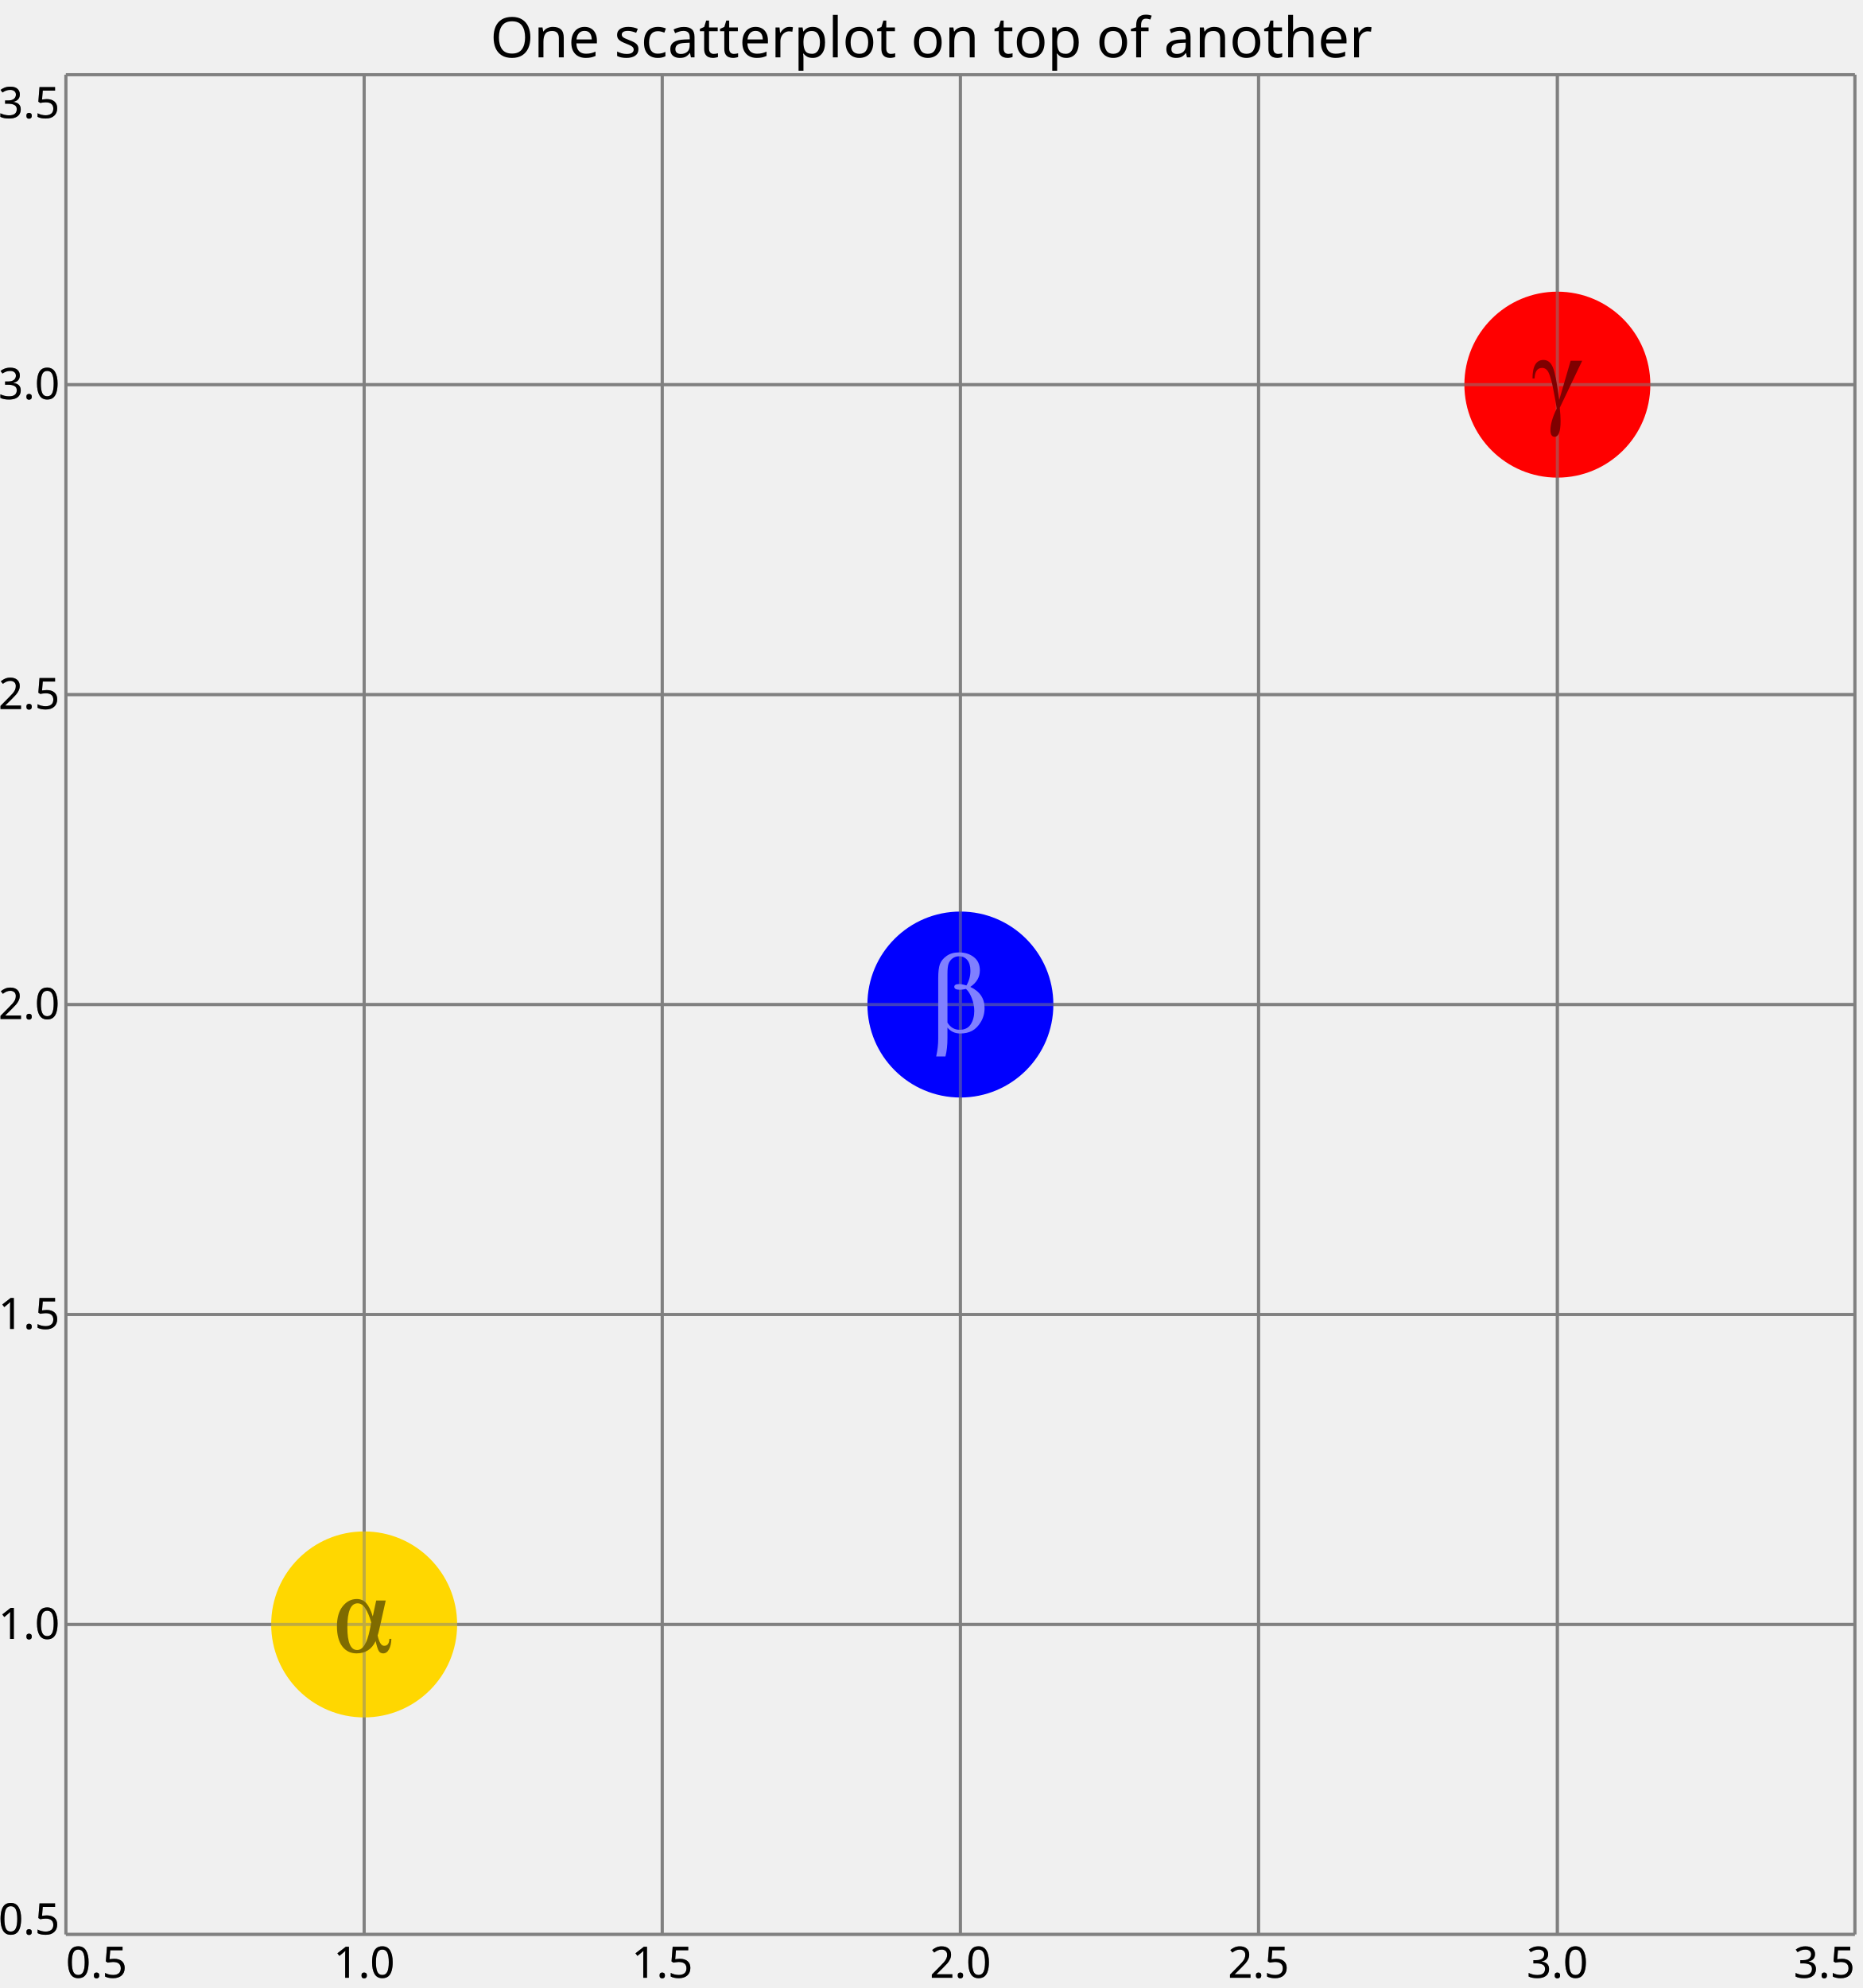
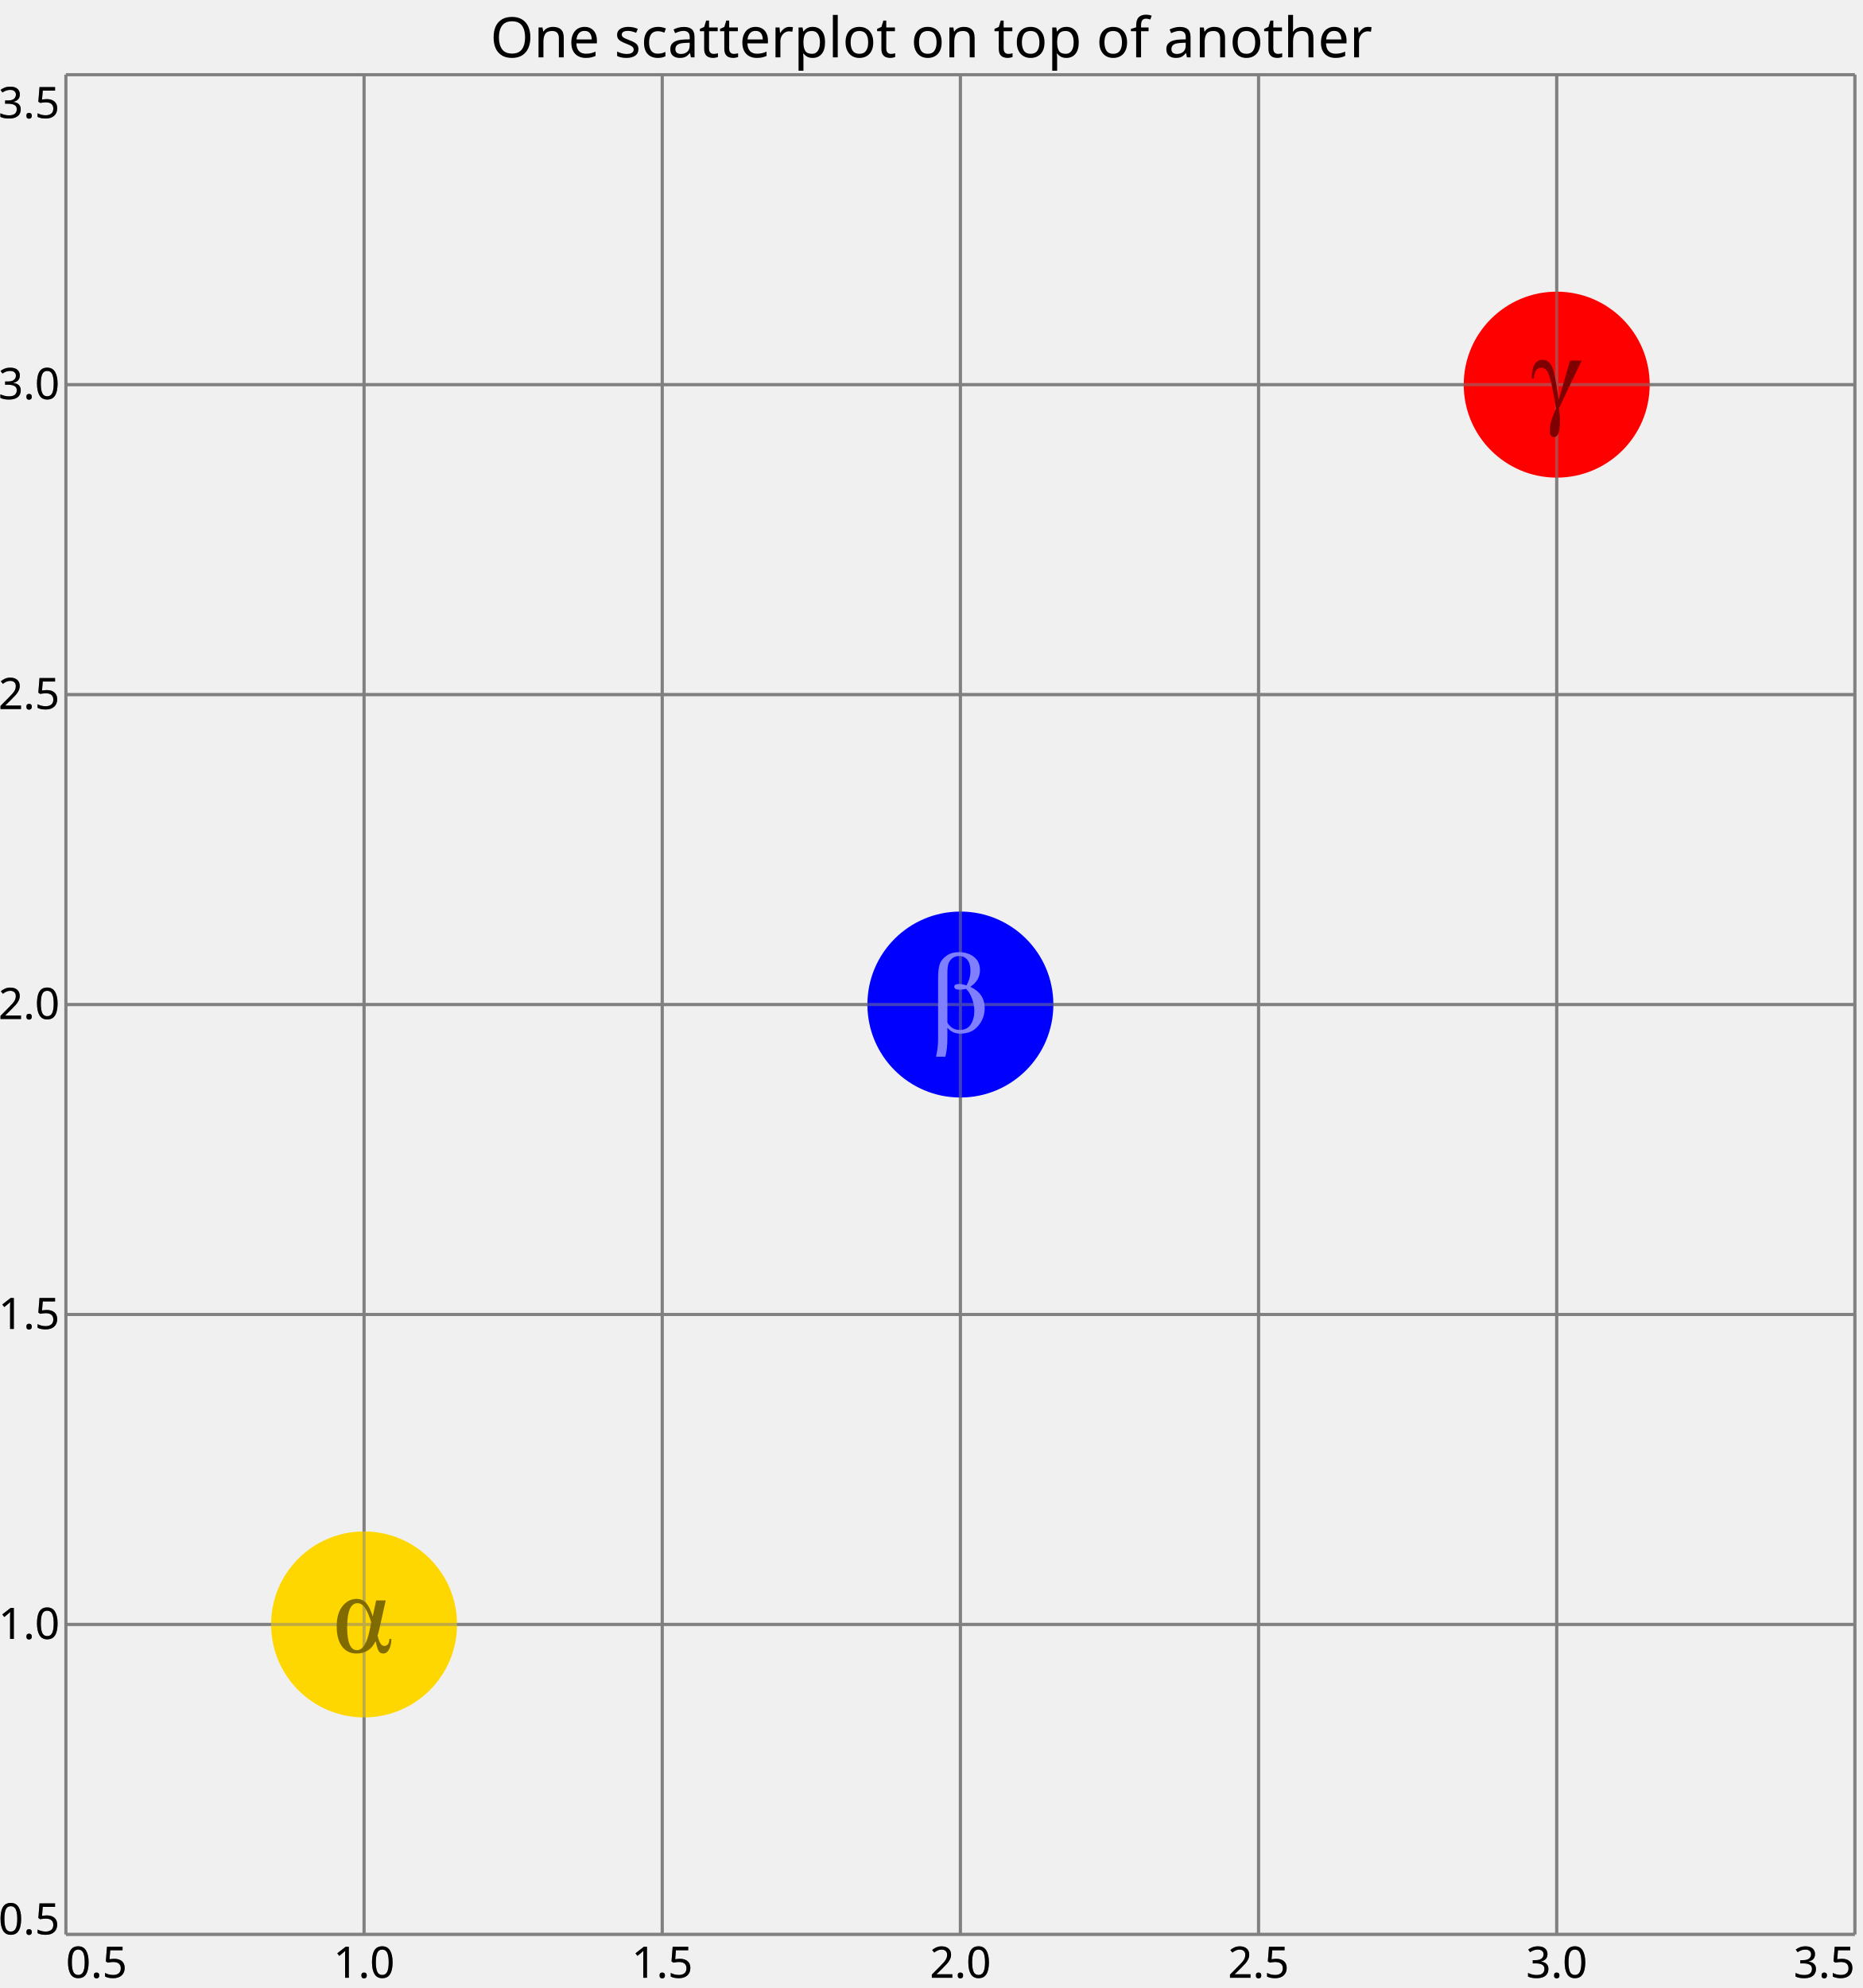
<svg xmlns="http://www.w3.org/2000/svg" width="601" height="641.4" viewBox="0 0 601 641.4" transform="translate(0.5, 0.5)">
  <g stroke="black" fill="white" font-family="sans-serif" font-size="14">
    <text x="300" y="18" stroke="none" fill="black" font-size="18" text-anchor="middle">One scatterplot on top of another</text>
    <g transform="translate(0,23.6)" opacity="1">
      <g stroke="black" fill="white" font-family="sans-serif" font-size="14">
        <g>
-           <path d="M 20.76 600 V 0 M 117 600 V 0 M 213.173 600 V 0 M 309.38 600 V 0 M 405.587 600 V 0 M 502 600 V 0 M 598 600 V 0" stroke="gray" />
+           <path d="M 20.76 600 V 0 M 116.967 600 V 0 M 213.173 600 V 0 M 309.38 600 V 0 M 405.587 600 V 0 M 501.793 600 V 0 M 598 600 V 0" stroke="gray" />
          <g text-anchor="middle" stroke="none" fill="black">
            <text x="20.76" y="614" text-anchor="start">0.5</text>
-             <text x="117" y="614">1.0</text>
+             <text x="116.967" y="614">1.0</text>
            <text x="213.173" y="614">1.5</text>
            <text x="309.38" y="614">2.0</text>
            <text x="405.587" y="614">2.5</text>
-             <text x="502" y="614">3.0</text>
+             <text x="501.793" y="614">3.0</text>
            <text x="598" y="614" text-anchor="end">3.5</text>
          </g>
        </g>
        <g>
          <path d="M 20.76 600 H 598 M 20.76 500 H 598 M 20.76 400 H 598 M 20.76 300 H 598 M 20.76 200 H 598 M 20.76 100 H 598 M 20.76 0 H 598" stroke="gray" />
          <g text-anchor="end" stroke="none" fill="black">
            <text x="18.76" y="600">0.5</text>
            <text x="18.76" y="504.667">1.0</text>
            <text x="18.76" y="404.667">1.5</text>
            <text x="18.76" y="304.667">2.0</text>
            <text x="18.76" y="204.667">2.5</text>
            <text x="18.76" y="104.667">3.0</text>
            <text x="18.76" y="14">3.5</text>
          </g>
        </g>
        <g>
-           <circle cx="117" cy="500" r="30" fill="gold" stroke="none" />
+           <circle cx="116.967" cy="500" r="30" fill="gold" stroke="none" href="https://en.wikipedia.org/wiki/Gold" />
          <circle cx="309.38" cy="300" r="30" fill="blue" stroke="none" />
-           <circle cx="502" cy="100" r="30" fill="red" stroke="none" />
+           <circle cx="501.793" cy="100" r="30" fill="red" stroke="none" />
        </g>
      </g>
    </g>
    <g transform="translate(0,23.6)" opacity="0.5">
      <g stroke="black" fill="white" font-family="sans-serif" font-size="14">
        <g>
-           <path d="M 20.76 600 V 0 M 117 600 V 0 M 213.173 600 V 0 M 309.38 600 V 0 M 405.587 600 V 0 M 502 600 V 0 M 598 600 V 0" stroke="gray" />
+           <path d="M 20.76 600 V 0 M 116.967 600 V 0 M 213.173 600 V 0 M 309.38 600 V 0 M 405.587 600 V 0 M 501.793 600 V 0 M 598 600 V 0" stroke="gray" />
          <g text-anchor="middle" stroke="none" fill="black">
            <text x="20.76" y="614" text-anchor="start">0.5</text>
-             <text x="117" y="614">1.0</text>
+             <text x="116.967" y="614">1.0</text>
            <text x="213.173" y="614">1.5</text>
            <text x="309.38" y="614">2.0</text>
            <text x="405.587" y="614">2.5</text>
-             <text x="502" y="614">3.0</text>
+             <text x="501.793" y="614">3.0</text>
            <text x="598" y="614" text-anchor="end">3.5</text>
          </g>
        </g>
        <g>
          <path d="M 20.76 600 H 598 M 20.76 500 H 598 M 20.76 400 H 598 M 20.76 300 H 598 M 20.76 200 H 598 M 20.76 100 H 598 M 20.76 0 H 598" stroke="gray" />
          <g text-anchor="end" stroke="none" fill="black">
            <text x="18.76" y="600">0.5</text>
            <text x="18.76" y="504.667">1.0</text>
            <text x="18.76" y="404.667">1.5</text>
            <text x="18.76" y="304.667">2.0</text>
            <text x="18.76" y="204.667">2.5</text>
            <text x="18.76" y="104.667">3.0</text>
            <text x="18.76" y="14">3.5</text>
          </g>
        </g>
        <g>
-           <path transform="translate(117, 500) scale(0.0975) translate(-200,-200)" d="m239.84 120.88h31.498l-19.084 85.787q-5.56 24.458-7.597 30.016 7.412 34.093 21.493 34.093 16.676 0 17.232-22.975h6.67q-0.528 21.493-7.967 34.834-7.226 13.155-19.084 13.155-9.82 0-14.637-7.967-4.815-7.967-10.376-32.61-19.27 40.578-62.997 40.578-29.831 0-47.433-23.161-17.602-23.346-17.602-66.702 0-42.616 19.27-66.332 19.269-23.716 46.321-23.716 19.084 0 31.313 13.526 12.229 13.526 21.679 44.098zm-16.305 72.632q-8.708-29.831-19.455-46.507-10.746-16.861-25.755-16.861-33.907 0-33.907 79.302 0 75.226 32.425 75.226 28.163 0 41.689-66.332z" fill="black" stroke="none" />
-           <path transform="translate(309.38, 300) scale(0.0975) translate(-200,-200)" d="m150.53 371.75h-30.572q6.67-31.313 6.67-56.697v-201.78q0-31.498 5.56-46.877 5.742-15.379 22.048-27.052 16.49-11.858 41.134-11.858 29.275 0 49.101 15.564 20.01 15.379 20.01 43.913 0 33.351-31.684 54.659 47.248 22.234 47.248 69.852 0 25.94-12.599 46.507-12.414 20.381-28.904 29.09-16.305 8.709-39.096 8.709-25.94 0-42.245-19.455v34.463q0 35.575-6.67 60.959zm6.67-112.1q14.452 23.902 40.393 23.902 25.013 0 36.686-18.158 11.673-18.343 11.673-44.469 0-20.011-7.782-40.763-7.597-20.937-19.64-31.869-11.117 2.779-20.011 2.779-18.713 0-18.713-9.82 0-8.894 15.749-8.894 9.82 0 24.458 4.447 13.155-22.234 13.155-48.359 0-23.346-10.376-35.76-10.191-12.414-26.681-12.414-13.155 0-22.604 7.411-9.264 7.412-12.785 17.787-3.523 10.191-3.523 33.537z" fill="white" stroke="none" />
-           <path transform="translate(502, 100) scale(0.0975) translate(-200,-200)" d="m244.01 120.88h38.169l-74.299 155.82q2.777 25.014 2.777 43.727 0 52.065-19.455 52.065-14.081 0-14.081-21.864 0-28.534 20.751-71.52-4.075-26.681-11.487-64.294-7.226-37.613-15.008-53.918-7.597-16.305-21.864-16.305-23.346 0-25.014 34.834h-6.67q0-61.144 36.316-61.144 20.937 0 31.128 24.828 10.191 24.643 20.938 107.47z" fill="black" stroke="none" />
+           <path transform="translate(116.967, 500) scale(0.098) translate(-200,-200)" d="m239.84 120.88h31.498l-19.084 85.787q-5.56 24.458-7.597 30.016 7.412 34.093 21.493 34.093 16.676 0 17.232-22.975h6.67q-0.528 21.493-7.967 34.834-7.226 13.155-19.084 13.155-9.82 0-14.637-7.967-4.815-7.967-10.376-32.61-19.27 40.578-62.997 40.578-29.831 0-47.433-23.161-17.602-23.346-17.602-66.702 0-42.616 19.27-66.332 19.269-23.716 46.321-23.716 19.084 0 31.313 13.526 12.229 13.526 21.679 44.098zm-16.305 72.632q-8.708-29.831-19.455-46.507-10.746-16.861-25.755-16.861-33.907 0-33.907 79.302 0 75.226 32.425 75.226 28.163 0 41.689-66.332z" fill="black" stroke="none" />
+           <path transform="translate(309.38, 300) scale(0.098) translate(-200,-200)" d="m150.53 371.75h-30.572q6.67-31.313 6.67-56.697v-201.78q0-31.498 5.56-46.877 5.742-15.379 22.048-27.052 16.49-11.858 41.134-11.858 29.275 0 49.101 15.564 20.01 15.379 20.01 43.913 0 33.351-31.684 54.659 47.248 22.234 47.248 69.852 0 25.94-12.599 46.507-12.414 20.381-28.904 29.09-16.305 8.709-39.096 8.709-25.94 0-42.245-19.455v34.463q0 35.575-6.67 60.959zm6.67-112.1q14.452 23.902 40.393 23.902 25.013 0 36.686-18.158 11.673-18.343 11.673-44.469 0-20.011-7.782-40.763-7.597-20.937-19.64-31.869-11.117 2.779-20.011 2.779-18.713 0-18.713-9.82 0-8.894 15.749-8.894 9.82 0 24.458 4.447 13.155-22.234 13.155-48.359 0-23.346-10.376-35.76-10.191-12.414-26.681-12.414-13.155 0-22.604 7.411-9.264 7.412-12.785 17.787-3.523 10.191-3.523 33.537z" fill="white" stroke="none" />
+           <path transform="translate(501.793, 100) scale(0.098) translate(-200,-200)" d="m244.01 120.88h38.169l-74.299 155.82q2.777 25.014 2.777 43.727 0 52.065-19.455 52.065-14.081 0-14.081-21.864 0-28.534 20.751-71.52-4.075-26.681-11.487-64.294-7.226-37.613-15.008-53.918-7.597-16.305-21.864-16.305-23.346 0-25.014 34.834h-6.67q0-61.144 36.316-61.144 20.937 0 31.128 24.828 10.191 24.643 20.938 107.47z" fill="black" stroke="none" />
        </g>
      </g>
    </g>
  </g>
</svg>
